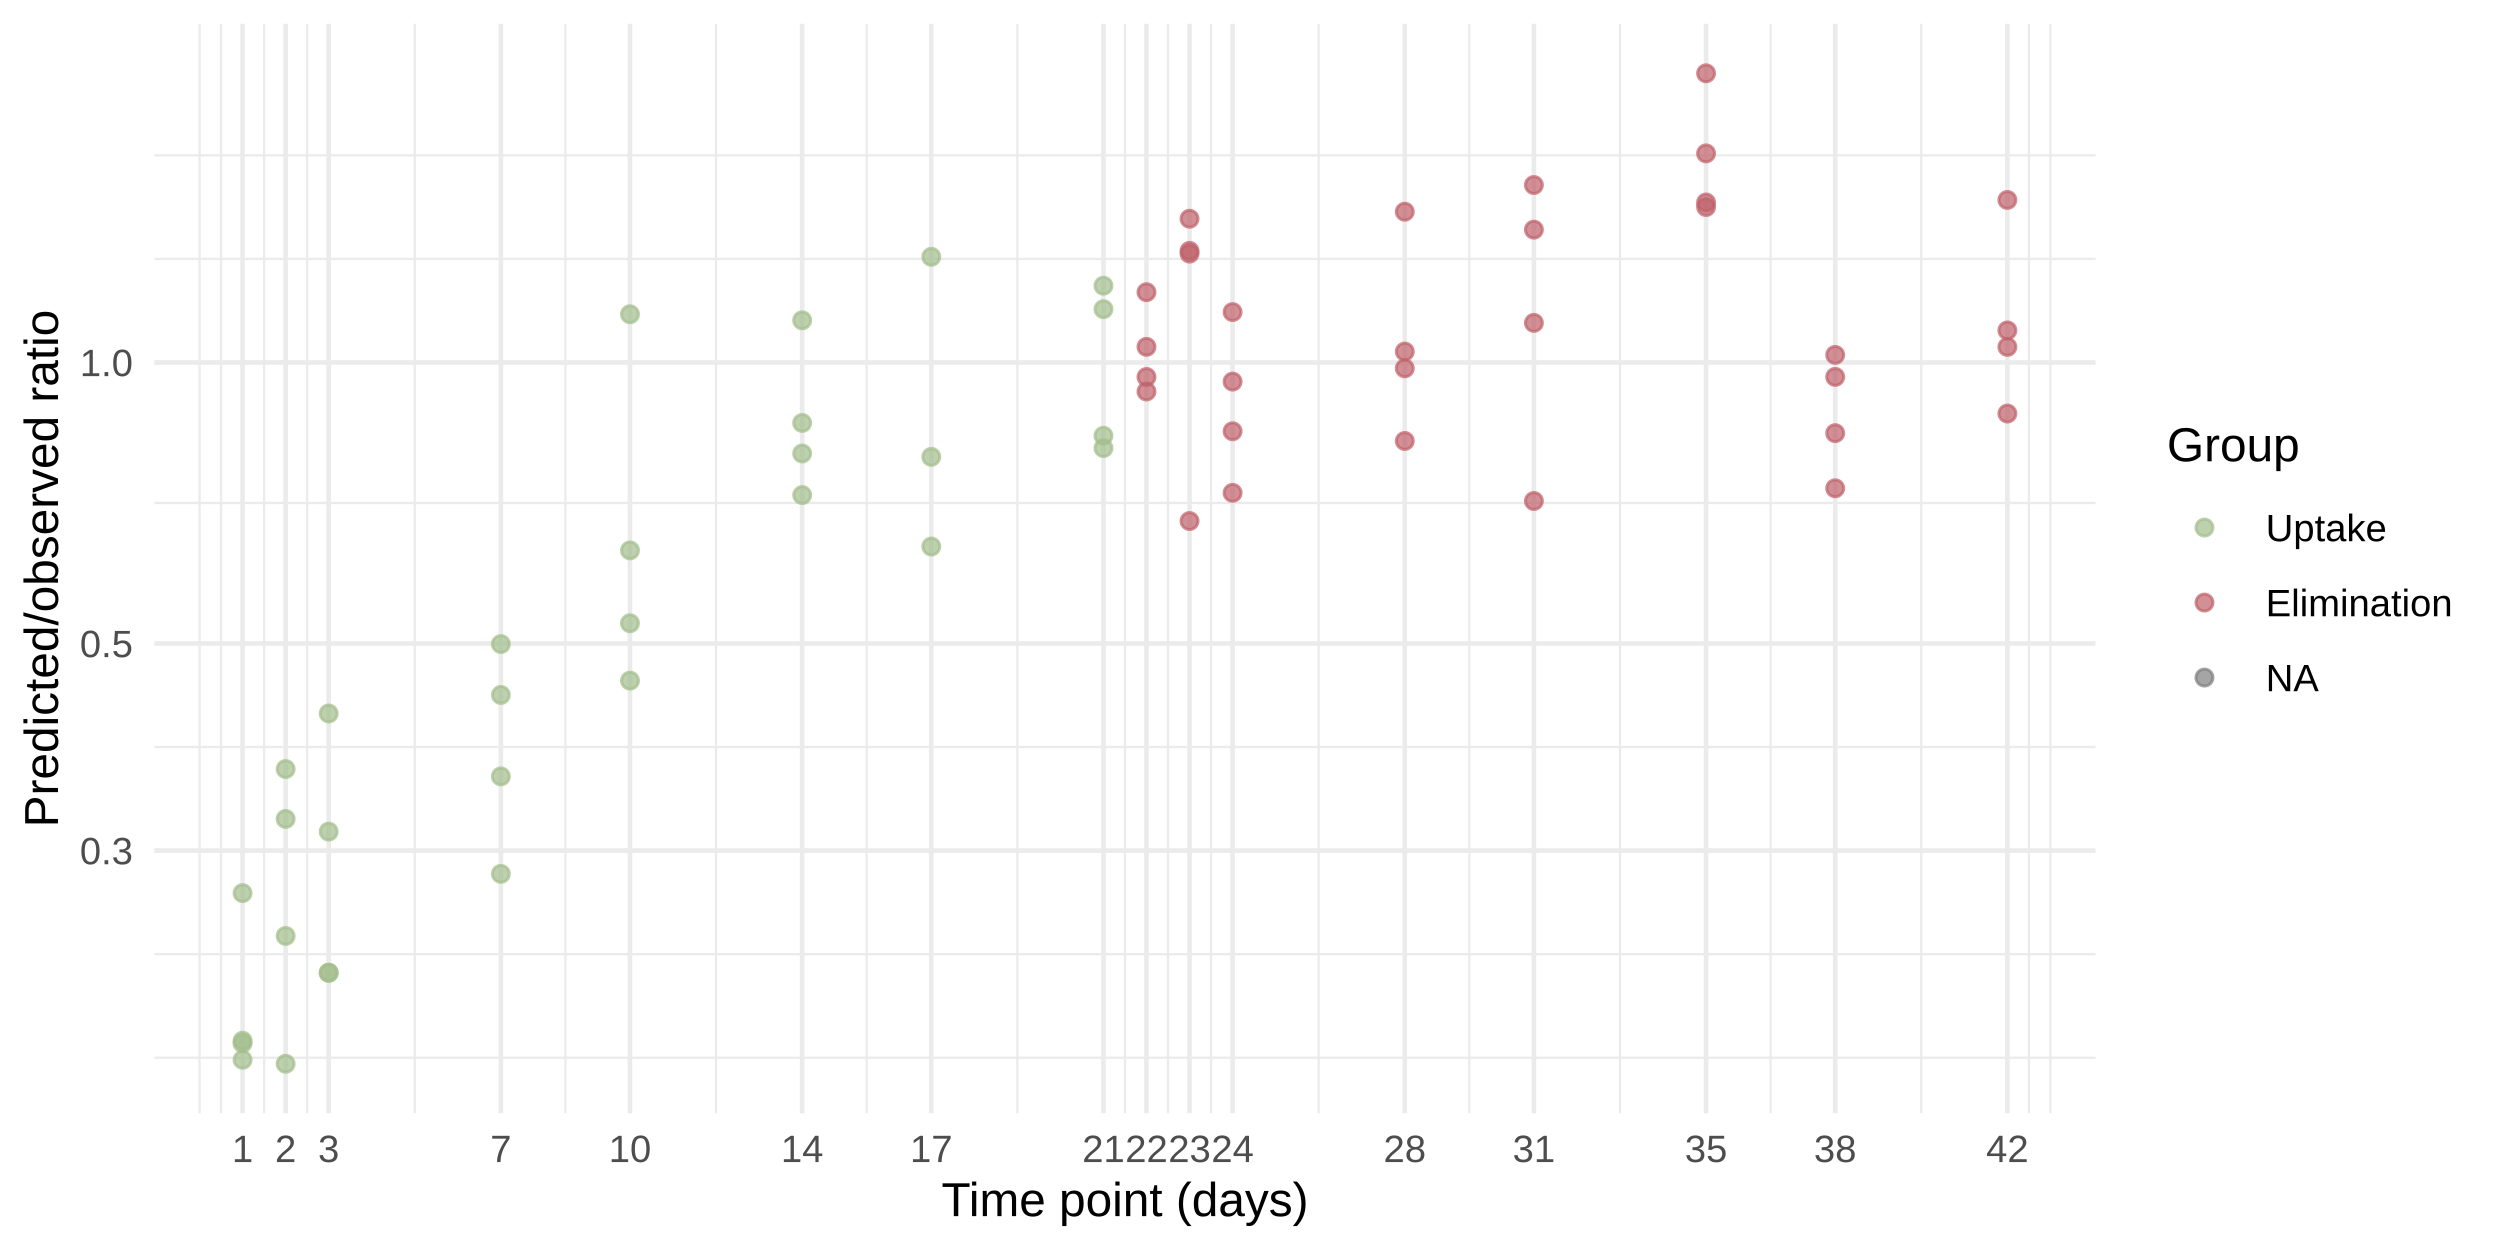
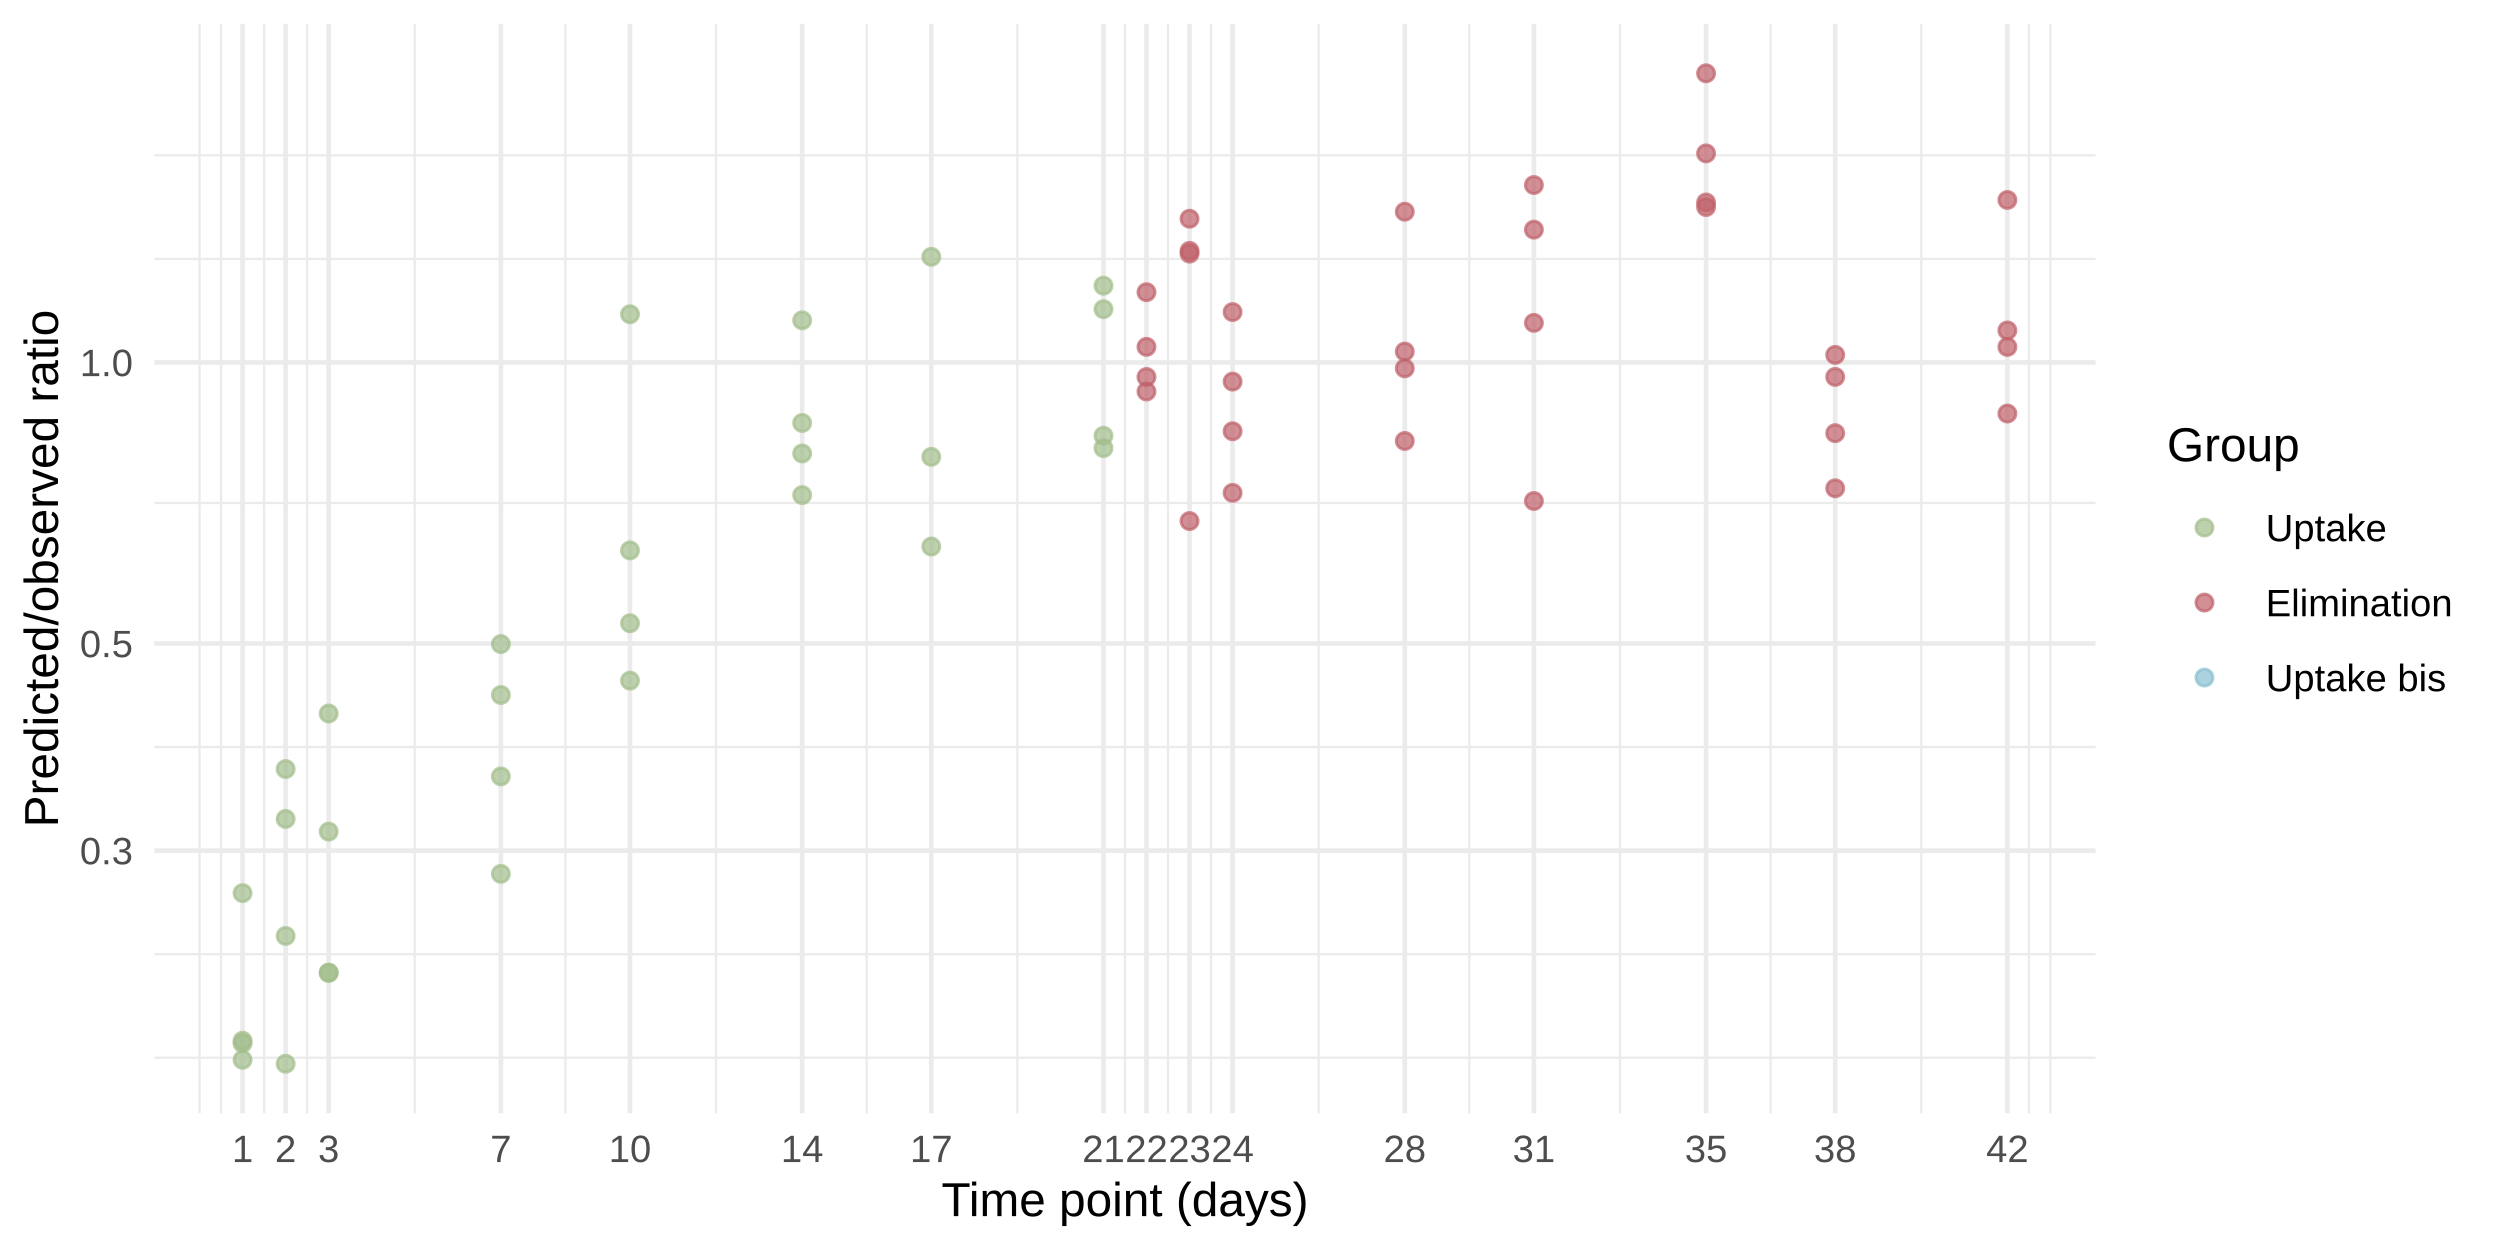
<svg xmlns="http://www.w3.org/2000/svg" width="576.00pt" height="288.00pt" viewBox="0 0 576.00 288.00">
  <g class="svglite">
    <defs>
      <style type="text/css">
    .svglite line, .svglite polyline, .svglite polygon, .svglite path, .svglite rect, .svglite circle {
      fill: none;
      stroke: #000000;
      stroke-linecap: round;
      stroke-linejoin: round;
      stroke-miterlimit: 10.00;
    }
    .svglite text {
      white-space: pre;
    }
    .svglite g.glyphgroup path {
      fill: inherit;
      stroke: none;
    }
  </style>
    </defs>
    <rect width="100%" height="100%" style="stroke: none; fill: #FFFFFF;" />
    <defs>
      <clipPath id="cpMC4wMHw1NzYuMDB8MC4wMHwyODguMDA=">
        <rect x="0.00" y="0.00" width="576.00" height="288.00" />
      </clipPath>
    </defs>
    <g clip-path="url(#cpMC4wMHw1NzYuMDB8MC4wMHwyODguMDA=)">
      <rect x="-0" y="0.00" width="576.00" height="288.00" style="stroke-width: 1.07; stroke: none; fill: #FFFFFF;" />
    </g>
    <defs>
      <clipPath id="cpMzUuNTZ8NDgyLjgzfDUuNDh8MjU2LjUw">
        <rect x="35.56" y="5.48" width="447.26" height="251.02" />
      </clipPath>
    </defs>
    <g clip-path="url(#cpMzUuNTZ8NDgyLjgzfDUuNDh8MjU2LjUw)">
      <polyline points="35.56,243.70 482.83,243.70 " style="stroke-width: 0.53; stroke: #EBEBEB; stroke-linecap: butt;" />
      <polyline points="35.56,219.84 482.83,219.84 " style="stroke-width: 0.53; stroke: #EBEBEB; stroke-linecap: butt;" />
      <polyline points="35.56,172.12 482.83,172.12 " style="stroke-width: 0.53; stroke: #EBEBEB; stroke-linecap: butt;" />
      <polyline points="35.56,115.88 482.83,115.88 " style="stroke-width: 0.53; stroke: #EBEBEB; stroke-linecap: butt;" />
      <polyline points="35.56,59.65 482.83,59.65 " style="stroke-width: 0.53; stroke: #EBEBEB; stroke-linecap: butt;" />
      <polyline points="35.56,35.79 482.83,35.79 " style="stroke-width: 0.53; stroke: #EBEBEB; stroke-linecap: butt;" />
      <polyline points="45.98,256.50 45.98,5.48 " style="stroke-width: 0.53; stroke: #EBEBEB; stroke-linecap: butt;" />
      <polyline points="50.94,256.50 50.94,5.48 " style="stroke-width: 0.53; stroke: #EBEBEB; stroke-linecap: butt;" />
      <polyline points="60.85,256.50 60.85,5.48 " style="stroke-width: 0.53; stroke: #EBEBEB; stroke-linecap: butt;" />
      <polyline points="70.77,256.50 70.77,5.48 " style="stroke-width: 0.53; stroke: #EBEBEB; stroke-linecap: butt;" />
      <polyline points="95.56,256.50 95.56,5.48 " style="stroke-width: 0.53; stroke: #EBEBEB; stroke-linecap: butt;" />
      <polyline points="130.27,256.50 130.27,5.48 " style="stroke-width: 0.53; stroke: #EBEBEB; stroke-linecap: butt;" />
      <polyline points="164.98,256.50 164.98,5.48 " style="stroke-width: 0.53; stroke: #EBEBEB; stroke-linecap: butt;" />
      <polyline points="199.69,256.50 199.69,5.48 " style="stroke-width: 0.53; stroke: #EBEBEB; stroke-linecap: butt;" />
      <polyline points="234.40,256.50 234.40,5.48 " style="stroke-width: 0.53; stroke: #EBEBEB; stroke-linecap: butt;" />
      <polyline points="259.20,256.50 259.20,5.48 " style="stroke-width: 0.53; stroke: #EBEBEB; stroke-linecap: butt;" />
      <polyline points="269.11,256.50 269.11,5.48 " style="stroke-width: 0.53; stroke: #EBEBEB; stroke-linecap: butt;" />
      <polyline points="279.03,256.50 279.03,5.48 " style="stroke-width: 0.53; stroke: #EBEBEB; stroke-linecap: butt;" />
      <polyline points="303.82,256.50 303.82,5.48 " style="stroke-width: 0.53; stroke: #EBEBEB; stroke-linecap: butt;" />
      <polyline points="338.53,256.50 338.53,5.48 " style="stroke-width: 0.53; stroke: #EBEBEB; stroke-linecap: butt;" />
      <polyline points="373.24,256.50 373.24,5.48 " style="stroke-width: 0.53; stroke: #EBEBEB; stroke-linecap: butt;" />
      <polyline points="407.95,256.50 407.95,5.48 " style="stroke-width: 0.53; stroke: #EBEBEB; stroke-linecap: butt;" />
      <polyline points="442.66,256.50 442.66,5.48 " style="stroke-width: 0.53; stroke: #EBEBEB; stroke-linecap: butt;" />
      <polyline points="467.46,256.50 467.46,5.48 " style="stroke-width: 0.53; stroke: #EBEBEB; stroke-linecap: butt;" />
      <polyline points="472.41,256.50 472.41,5.48 " style="stroke-width: 0.53; stroke: #EBEBEB; stroke-linecap: butt;" />
      <polyline points="35.56,195.98 482.83,195.98 " style="stroke-width: 1.07; stroke: #EBEBEB; stroke-linecap: butt;" />
      <polyline points="35.56,148.26 482.83,148.26 " style="stroke-width: 1.07; stroke: #EBEBEB; stroke-linecap: butt;" />
      <polyline points="35.56,83.51 482.83,83.51 " style="stroke-width: 1.07; stroke: #EBEBEB; stroke-linecap: butt;" />
      <polyline points="55.89,256.50 55.89,5.48 " style="stroke-width: 1.07; stroke: #EBEBEB; stroke-linecap: butt;" />
      <polyline points="65.81,256.50 65.81,5.48 " style="stroke-width: 1.07; stroke: #EBEBEB; stroke-linecap: butt;" />
      <polyline points="75.73,256.50 75.73,5.48 " style="stroke-width: 1.07; stroke: #EBEBEB; stroke-linecap: butt;" />
      <polyline points="115.40,256.50 115.40,5.48 " style="stroke-width: 1.07; stroke: #EBEBEB; stroke-linecap: butt;" />
      <polyline points="145.15,256.50 145.15,5.48 " style="stroke-width: 1.07; stroke: #EBEBEB; stroke-linecap: butt;" />
      <polyline points="184.82,256.50 184.82,5.48 " style="stroke-width: 1.07; stroke: #EBEBEB; stroke-linecap: butt;" />
      <polyline points="214.57,256.50 214.57,5.48 " style="stroke-width: 1.07; stroke: #EBEBEB; stroke-linecap: butt;" />
      <polyline points="254.24,256.50 254.24,5.48 " style="stroke-width: 1.07; stroke: #EBEBEB; stroke-linecap: butt;" />
      <polyline points="264.15,256.50 264.15,5.48 " style="stroke-width: 1.07; stroke: #EBEBEB; stroke-linecap: butt;" />
      <polyline points="274.07,256.50 274.07,5.48 " style="stroke-width: 1.07; stroke: #EBEBEB; stroke-linecap: butt;" />
      <polyline points="283.99,256.50 283.99,5.48 " style="stroke-width: 1.07; stroke: #EBEBEB; stroke-linecap: butt;" />
      <polyline points="323.66,256.50 323.66,5.48 " style="stroke-width: 1.07; stroke: #EBEBEB; stroke-linecap: butt;" />
      <polyline points="353.41,256.50 353.41,5.48 " style="stroke-width: 1.07; stroke: #EBEBEB; stroke-linecap: butt;" />
      <polyline points="393.08,256.50 393.08,5.48 " style="stroke-width: 1.07; stroke: #EBEBEB; stroke-linecap: butt;" />
      <polyline points="422.83,256.50 422.83,5.48 " style="stroke-width: 1.07; stroke: #EBEBEB; stroke-linecap: butt;" />
      <polyline points="462.50,256.50 462.50,5.48 " style="stroke-width: 1.07; stroke: #EBEBEB; stroke-linecap: butt;" />
      <circle cx="55.89" cy="239.78" r="1.95" style="stroke-width: 0.71; stroke: #A3BE8C; stroke-opacity: 0.70; fill: #A3BE8C; fill-opacity: 0.70;" />
      <circle cx="55.89" cy="205.77" r="1.95" style="stroke-width: 0.71; stroke: #A3BE8C; stroke-opacity: 0.70; fill: #A3BE8C; fill-opacity: 0.70;" />
      <circle cx="55.89" cy="244.17" r="1.95" style="stroke-width: 0.71; stroke: #A3BE8C; stroke-opacity: 0.70; fill: #A3BE8C; fill-opacity: 0.70;" />
      <circle cx="55.89" cy="240.38" r="1.95" style="stroke-width: 0.71; stroke: #A3BE8C; stroke-opacity: 0.70; fill: #A3BE8C; fill-opacity: 0.70;" />
      <circle cx="65.81" cy="188.68" r="1.95" style="stroke-width: 0.71; stroke: #A3BE8C; stroke-opacity: 0.70; fill: #A3BE8C; fill-opacity: 0.70;" />
      <circle cx="65.81" cy="177.19" r="1.95" style="stroke-width: 0.71; stroke: #A3BE8C; stroke-opacity: 0.70; fill: #A3BE8C; fill-opacity: 0.70;" />
      <circle cx="65.81" cy="215.64" r="1.95" style="stroke-width: 0.71; stroke: #A3BE8C; stroke-opacity: 0.70; fill: #A3BE8C; fill-opacity: 0.70;" />
      <circle cx="65.81" cy="245.09" r="1.95" style="stroke-width: 0.71; stroke: #A3BE8C; stroke-opacity: 0.70; fill: #A3BE8C; fill-opacity: 0.70;" />
      <circle cx="75.73" cy="164.39" r="1.95" style="stroke-width: 0.71; stroke: #A3BE8C; stroke-opacity: 0.70; fill: #A3BE8C; fill-opacity: 0.70;" />
      <circle cx="75.73" cy="191.60" r="1.95" style="stroke-width: 0.71; stroke: #A3BE8C; stroke-opacity: 0.70; fill: #A3BE8C; fill-opacity: 0.70;" />
      <circle cx="75.73" cy="224.11" r="1.95" style="stroke-width: 0.71; stroke: #A3BE8C; stroke-opacity: 0.70; fill: #A3BE8C; fill-opacity: 0.70;" />
      <circle cx="75.73" cy="224.13" r="1.95" style="stroke-width: 0.71; stroke: #A3BE8C; stroke-opacity: 0.70; fill: #A3BE8C; fill-opacity: 0.70;" />
      <circle cx="115.40" cy="148.39" r="1.95" style="stroke-width: 0.71; stroke: #A3BE8C; stroke-opacity: 0.70; fill: #A3BE8C; fill-opacity: 0.70;" />
      <circle cx="115.40" cy="160.12" r="1.95" style="stroke-width: 0.71; stroke: #A3BE8C; stroke-opacity: 0.70; fill: #A3BE8C; fill-opacity: 0.70;" />
      <circle cx="115.40" cy="178.88" r="1.95" style="stroke-width: 0.71; stroke: #A3BE8C; stroke-opacity: 0.70; fill: #A3BE8C; fill-opacity: 0.70;" />
      <circle cx="115.40" cy="201.34" r="1.95" style="stroke-width: 0.71; stroke: #A3BE8C; stroke-opacity: 0.70; fill: #A3BE8C; fill-opacity: 0.70;" />
      <circle cx="145.15" cy="126.81" r="1.95" style="stroke-width: 0.71; stroke: #A3BE8C; stroke-opacity: 0.70; fill: #A3BE8C; fill-opacity: 0.70;" />
      <circle cx="145.15" cy="72.40" r="1.95" style="stroke-width: 0.71; stroke: #A3BE8C; stroke-opacity: 0.70; fill: #A3BE8C; fill-opacity: 0.70;" />
      <circle cx="145.15" cy="143.59" r="1.95" style="stroke-width: 0.71; stroke: #A3BE8C; stroke-opacity: 0.70; fill: #A3BE8C; fill-opacity: 0.70;" />
      <circle cx="145.15" cy="156.82" r="1.95" style="stroke-width: 0.71; stroke: #A3BE8C; stroke-opacity: 0.70; fill: #A3BE8C; fill-opacity: 0.70;" />
      <circle cx="184.82" cy="97.45" r="1.95" style="stroke-width: 0.71; stroke: #A3BE8C; stroke-opacity: 0.70; fill: #A3BE8C; fill-opacity: 0.70;" />
      <circle cx="184.82" cy="73.80" r="1.95" style="stroke-width: 0.71; stroke: #A3BE8C; stroke-opacity: 0.70; fill: #A3BE8C; fill-opacity: 0.70;" />
      <circle cx="184.82" cy="114.06" r="1.95" style="stroke-width: 0.71; stroke: #A3BE8C; stroke-opacity: 0.70; fill: #A3BE8C; fill-opacity: 0.70;" />
      <circle cx="184.82" cy="104.48" r="1.95" style="stroke-width: 0.71; stroke: #A3BE8C; stroke-opacity: 0.70; fill: #A3BE8C; fill-opacity: 0.70;" />
      <circle cx="214.57" cy="59.17" r="1.95" style="stroke-width: 0.71; stroke: #A3BE8C; stroke-opacity: 0.70; fill: #A3BE8C; fill-opacity: 0.70;" />
      <circle cx="214.57" cy="125.92" r="1.95" style="stroke-width: 0.71; stroke: #A3BE8C; stroke-opacity: 0.70; fill: #A3BE8C; fill-opacity: 0.70;" />
      <circle cx="214.57" cy="105.26" r="1.95" style="stroke-width: 0.71; stroke: #A3BE8C; stroke-opacity: 0.70; fill: #A3BE8C; fill-opacity: 0.70;" />
      <circle cx="254.24" cy="65.82" r="1.95" style="stroke-width: 0.71; stroke: #A3BE8C; stroke-opacity: 0.70; fill: #A3BE8C; fill-opacity: 0.70;" />
      <circle cx="254.24" cy="100.40" r="1.95" style="stroke-width: 0.71; stroke: #A3BE8C; stroke-opacity: 0.70; fill: #A3BE8C; fill-opacity: 0.70;" />
      <circle cx="254.24" cy="71.23" r="1.95" style="stroke-width: 0.71; stroke: #A3BE8C; stroke-opacity: 0.70; fill: #A3BE8C; fill-opacity: 0.70;" />
      <circle cx="254.24" cy="103.24" r="1.95" style="stroke-width: 0.71; stroke: #A3BE8C; stroke-opacity: 0.70; fill: #A3BE8C; fill-opacity: 0.70;" />
      <circle cx="264.15" cy="79.91" r="1.95" style="stroke-width: 0.71; stroke: #BF616A; stroke-opacity: 0.70; fill: #BF616A; fill-opacity: 0.70;" />
      <circle cx="264.15" cy="86.86" r="1.95" style="stroke-width: 0.71; stroke: #BF616A; stroke-opacity: 0.70; fill: #BF616A; fill-opacity: 0.70;" />
      <circle cx="264.15" cy="90.20" r="1.95" style="stroke-width: 0.71; stroke: #BF616A; stroke-opacity: 0.70; fill: #BF616A; fill-opacity: 0.70;" />
      <circle cx="264.15" cy="67.32" r="1.95" style="stroke-width: 0.71; stroke: #BF616A; stroke-opacity: 0.70; fill: #BF616A; fill-opacity: 0.70;" />
      <circle cx="274.07" cy="120.05" r="1.95" style="stroke-width: 0.71; stroke: #BF616A; stroke-opacity: 0.70; fill: #BF616A; fill-opacity: 0.70;" />
      <circle cx="274.07" cy="58.44" r="1.95" style="stroke-width: 0.71; stroke: #BF616A; stroke-opacity: 0.70; fill: #BF616A; fill-opacity: 0.70;" />
      <circle cx="274.07" cy="50.40" r="1.95" style="stroke-width: 0.71; stroke: #BF616A; stroke-opacity: 0.70; fill: #BF616A; fill-opacity: 0.70;" />
      <circle cx="274.07" cy="57.79" r="1.95" style="stroke-width: 0.71; stroke: #BF616A; stroke-opacity: 0.70; fill: #BF616A; fill-opacity: 0.70;" />
      <circle cx="283.99" cy="71.90" r="1.95" style="stroke-width: 0.71; stroke: #BF616A; stroke-opacity: 0.70; fill: #BF616A; fill-opacity: 0.70;" />
      <circle cx="283.99" cy="99.36" r="1.95" style="stroke-width: 0.71; stroke: #BF616A; stroke-opacity: 0.70; fill: #BF616A; fill-opacity: 0.70;" />
      <circle cx="283.99" cy="87.92" r="1.95" style="stroke-width: 0.71; stroke: #BF616A; stroke-opacity: 0.70; fill: #BF616A; fill-opacity: 0.70;" />
      <circle cx="283.99" cy="113.56" r="1.95" style="stroke-width: 0.71; stroke: #BF616A; stroke-opacity: 0.70; fill: #BF616A; fill-opacity: 0.70;" />
      <circle cx="323.66" cy="101.60" r="1.95" style="stroke-width: 0.71; stroke: #BF616A; stroke-opacity: 0.70; fill: #BF616A; fill-opacity: 0.70;" />
      <circle cx="323.66" cy="48.78" r="1.95" style="stroke-width: 0.71; stroke: #BF616A; stroke-opacity: 0.70; fill: #BF616A; fill-opacity: 0.70;" />
      <circle cx="323.66" cy="84.86" r="1.95" style="stroke-width: 0.71; stroke: #BF616A; stroke-opacity: 0.70; fill: #BF616A; fill-opacity: 0.70;" />
      <circle cx="323.66" cy="81.00" r="1.95" style="stroke-width: 0.71; stroke: #BF616A; stroke-opacity: 0.70; fill: #BF616A; fill-opacity: 0.70;" />
      <circle cx="353.41" cy="115.43" r="1.95" style="stroke-width: 0.71; stroke: #BF616A; stroke-opacity: 0.70; fill: #BF616A; fill-opacity: 0.70;" />
      <circle cx="353.41" cy="42.63" r="1.95" style="stroke-width: 0.71; stroke: #BF616A; stroke-opacity: 0.70; fill: #BF616A; fill-opacity: 0.70;" />
      <circle cx="353.41" cy="52.91" r="1.95" style="stroke-width: 0.71; stroke: #BF616A; stroke-opacity: 0.70; fill: #BF616A; fill-opacity: 0.70;" />
      <circle cx="353.41" cy="74.39" r="1.95" style="stroke-width: 0.71; stroke: #BF616A; stroke-opacity: 0.70; fill: #BF616A; fill-opacity: 0.70;" />
      <circle cx="393.08" cy="35.34" r="1.95" style="stroke-width: 0.71; stroke: #BF616A; stroke-opacity: 0.70; fill: #BF616A; fill-opacity: 0.70;" />
      <circle cx="393.08" cy="46.65" r="1.95" style="stroke-width: 0.71; stroke: #BF616A; stroke-opacity: 0.70; fill: #BF616A; fill-opacity: 0.70;" />
      <circle cx="393.08" cy="47.70" r="1.95" style="stroke-width: 0.71; stroke: #BF616A; stroke-opacity: 0.70; fill: #BF616A; fill-opacity: 0.70;" />
      <circle cx="393.08" cy="16.89" r="1.95" style="stroke-width: 0.71; stroke: #BF616A; stroke-opacity: 0.70; fill: #BF616A; fill-opacity: 0.70;" />
      <circle cx="422.83" cy="99.80" r="1.95" style="stroke-width: 0.71; stroke: #BF616A; stroke-opacity: 0.70; fill: #BF616A; fill-opacity: 0.70;" />
      <circle cx="422.83" cy="112.50" r="1.95" style="stroke-width: 0.71; stroke: #BF616A; stroke-opacity: 0.70; fill: #BF616A; fill-opacity: 0.70;" />
      <circle cx="422.83" cy="86.84" r="1.95" style="stroke-width: 0.71; stroke: #BF616A; stroke-opacity: 0.70; fill: #BF616A; fill-opacity: 0.70;" />
      <circle cx="422.83" cy="81.77" r="1.95" style="stroke-width: 0.71; stroke: #BF616A; stroke-opacity: 0.70; fill: #BF616A; fill-opacity: 0.70;" />
      <circle cx="462.50" cy="95.28" r="1.95" style="stroke-width: 0.71; stroke: #BF616A; stroke-opacity: 0.70; fill: #BF616A; fill-opacity: 0.70;" />
      <circle cx="462.50" cy="46.07" r="1.95" style="stroke-width: 0.71; stroke: #BF616A; stroke-opacity: 0.70; fill: #BF616A; fill-opacity: 0.70;" />
      <circle cx="462.50" cy="76.13" r="1.95" style="stroke-width: 0.71; stroke: #BF616A; stroke-opacity: 0.70; fill: #BF616A; fill-opacity: 0.70;" />
      <circle cx="462.50" cy="79.93" r="1.95" style="stroke-width: 0.71; stroke: #BF616A; stroke-opacity: 0.70; fill: #BF616A; fill-opacity: 0.70;" />
    </g>
    <g clip-path="url(#cpMC4wMHw1NzYuMDB8MC4wMHwyODguMDA=)">
      <text x="30.63" y="199.13" text-anchor="end" style="font-size: 8.80px;fill: #4D4D4D; font-family: &quot;Arial&quot;;" textLength="12.22px" lengthAdjust="spacingAndGlyphs">0.3</text>
      <text x="30.63" y="151.41" text-anchor="end" style="font-size: 8.80px;fill: #4D4D4D; font-family: &quot;Arial&quot;;" textLength="12.22px" lengthAdjust="spacingAndGlyphs">0.5</text>
      <text x="30.63" y="86.66" text-anchor="end" style="font-size: 8.80px;fill: #4D4D4D; font-family: &quot;Arial&quot;;" textLength="12.22px" lengthAdjust="spacingAndGlyphs">1.0</text>
      <text x="55.89" y="267.74" text-anchor="middle" style="font-size: 8.80px;fill: #4D4D4D; font-family: &quot;Arial&quot;;" textLength="4.89px" lengthAdjust="spacingAndGlyphs">1</text>
      <text x="65.81" y="267.74" text-anchor="middle" style="font-size: 8.80px;fill: #4D4D4D; font-family: &quot;Arial&quot;;" textLength="4.89px" lengthAdjust="spacingAndGlyphs">2</text>
      <text x="75.73" y="267.74" text-anchor="middle" style="font-size: 8.80px;fill: #4D4D4D; font-family: &quot;Arial&quot;;" textLength="4.89px" lengthAdjust="spacingAndGlyphs">3</text>
      <text x="115.40" y="267.74" text-anchor="middle" style="font-size: 8.80px;fill: #4D4D4D; font-family: &quot;Arial&quot;;" textLength="4.89px" lengthAdjust="spacingAndGlyphs">7</text>
      <text x="145.15" y="267.74" text-anchor="middle" style="font-size: 8.80px;fill: #4D4D4D; font-family: &quot;Arial&quot;;" textLength="9.78px" lengthAdjust="spacingAndGlyphs">10</text>
      <text x="184.82" y="267.74" text-anchor="middle" style="font-size: 8.80px;fill: #4D4D4D; font-family: &quot;Arial&quot;;" textLength="9.78px" lengthAdjust="spacingAndGlyphs">14</text>
      <text x="214.57" y="267.74" text-anchor="middle" style="font-size: 8.80px;fill: #4D4D4D; font-family: &quot;Arial&quot;;" textLength="9.78px" lengthAdjust="spacingAndGlyphs">17</text>
      <text x="254.24" y="267.74" text-anchor="middle" style="font-size: 8.80px;fill: #4D4D4D; font-family: &quot;Arial&quot;;" textLength="9.78px" lengthAdjust="spacingAndGlyphs">21</text>
      <text x="264.15" y="267.74" text-anchor="middle" style="font-size: 8.80px;fill: #4D4D4D; font-family: &quot;Arial&quot;;" textLength="9.78px" lengthAdjust="spacingAndGlyphs">22</text>
      <text x="274.07" y="267.74" text-anchor="middle" style="font-size: 8.80px;fill: #4D4D4D; font-family: &quot;Arial&quot;;" textLength="9.78px" lengthAdjust="spacingAndGlyphs">23</text>
      <text x="283.99" y="267.74" text-anchor="middle" style="font-size: 8.80px;fill: #4D4D4D; font-family: &quot;Arial&quot;;" textLength="9.78px" lengthAdjust="spacingAndGlyphs">24</text>
      <text x="323.66" y="267.74" text-anchor="middle" style="font-size: 8.80px;fill: #4D4D4D; font-family: &quot;Arial&quot;;" textLength="9.78px" lengthAdjust="spacingAndGlyphs">28</text>
      <text x="353.41" y="267.74" text-anchor="middle" style="font-size: 8.80px;fill: #4D4D4D; font-family: &quot;Arial&quot;;" textLength="9.78px" lengthAdjust="spacingAndGlyphs">31</text>
      <text x="393.08" y="267.74" text-anchor="middle" style="font-size: 8.80px;fill: #4D4D4D; font-family: &quot;Arial&quot;;" textLength="9.78px" lengthAdjust="spacingAndGlyphs">35</text>
      <text x="422.83" y="267.74" text-anchor="middle" style="font-size: 8.80px;fill: #4D4D4D; font-family: &quot;Arial&quot;;" textLength="9.78px" lengthAdjust="spacingAndGlyphs">38</text>
      <text x="462.50" y="267.74" text-anchor="middle" style="font-size: 8.80px;fill: #4D4D4D; font-family: &quot;Arial&quot;;" textLength="9.78px" lengthAdjust="spacingAndGlyphs">42</text>
      <text x="259.20" y="280.20" text-anchor="middle" style="font-size: 11.00px; font-family: &quot;Arial&quot;;" textLength="84.59px" lengthAdjust="spacingAndGlyphs">Time point (days)</text>
      <text transform="translate(13.36,130.99) rotate(-90)" text-anchor="middle" style="font-size: 11.00px; font-family: &quot;Arial&quot;;" textLength="119.31px" lengthAdjust="spacingAndGlyphs">Predicted/observed ratio</text>
      <text x="499.27" y="106.27" style="font-size: 11.00px; font-family: &quot;Arial&quot;;" textLength="30.59px" lengthAdjust="spacingAndGlyphs">Group</text>
      <circle cx="507.91" cy="121.55" r="1.95" style="stroke-width: 0.71; stroke: #A3BE8C; stroke-opacity: 0.70; fill: #A3BE8C; fill-opacity: 0.70;" />
      <circle cx="507.91" cy="138.83" r="1.95" style="stroke-width: 0.71; stroke: #BF616A; stroke-opacity: 0.70; fill: #BF616A; fill-opacity: 0.70;" />
-       <circle cx="507.91" cy="156.11" r="1.95" style="stroke-width: 0.71; stroke: #7F7F7F; stroke-opacity: 0.70; fill: #7F7F7F; fill-opacity: 0.70;" />
+       <circle cx="507.91" cy="156.11" r="1.95" style="stroke-width: 0.71; stroke: #88C0D0; stroke-opacity: 0.70; fill: #88C0D0; fill-opacity: 0.70;" />
      <text x="522.03" y="124.70" style="font-size: 8.80px; font-family: &quot;Arial&quot;;" textLength="27.88px" lengthAdjust="spacingAndGlyphs">Uptake</text>
      <text x="522.03" y="141.98" style="font-size: 8.80px; font-family: &quot;Arial&quot;;" textLength="43.02px" lengthAdjust="spacingAndGlyphs">Elimination</text>
-       <text x="522.03" y="159.26" style="font-size: 8.80px; font-family: &quot;Arial&quot;;" textLength="12.23px" lengthAdjust="spacingAndGlyphs">NA</text>
+       <text x="522.03" y="159.26" style="font-size: 8.80px; font-family: &quot;Arial&quot;;" textLength="41.56px" lengthAdjust="spacingAndGlyphs">Uptake bis</text>
    </g>
  </g>
</svg>
